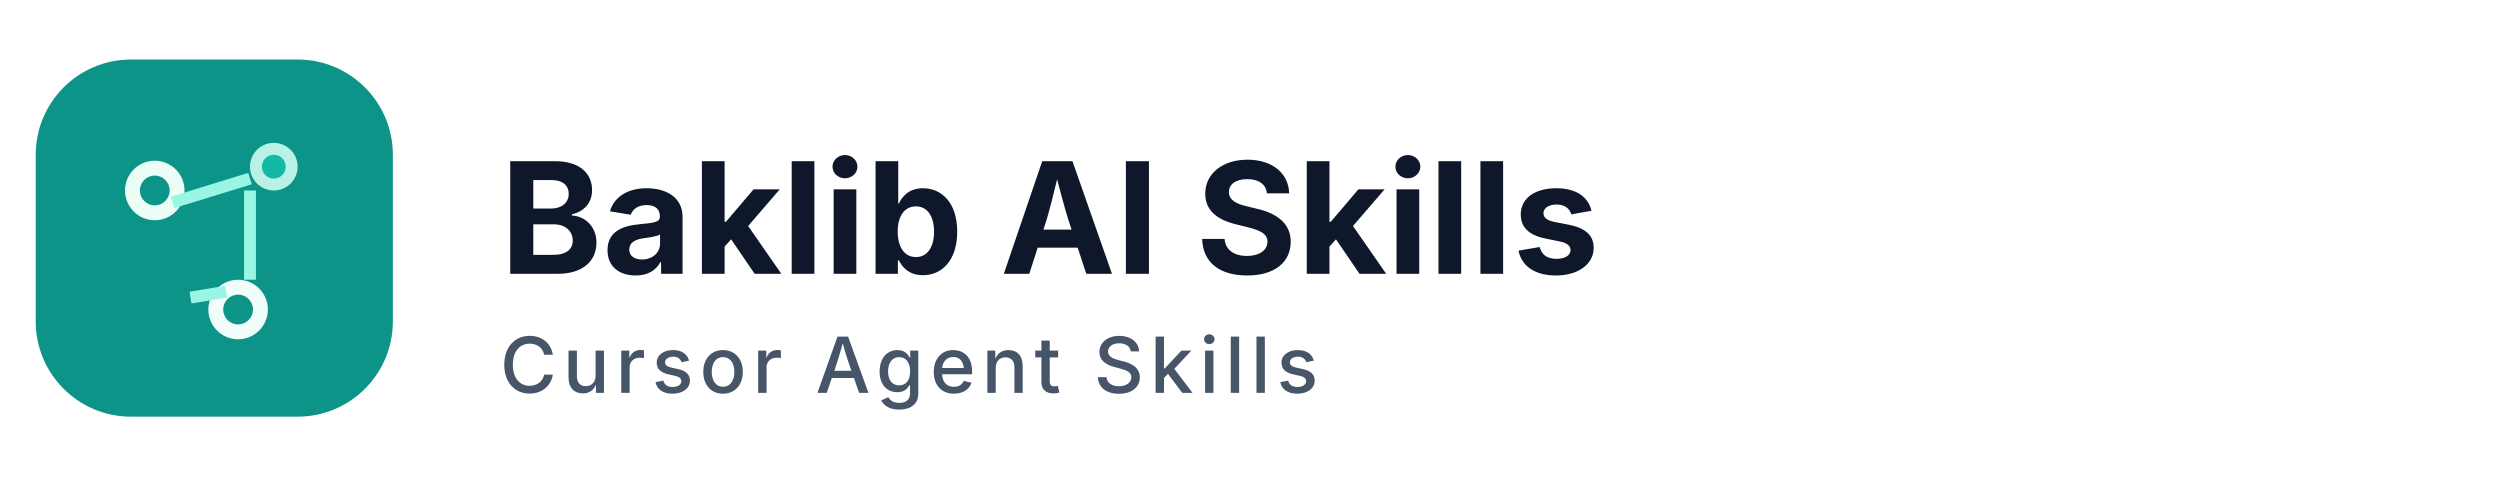
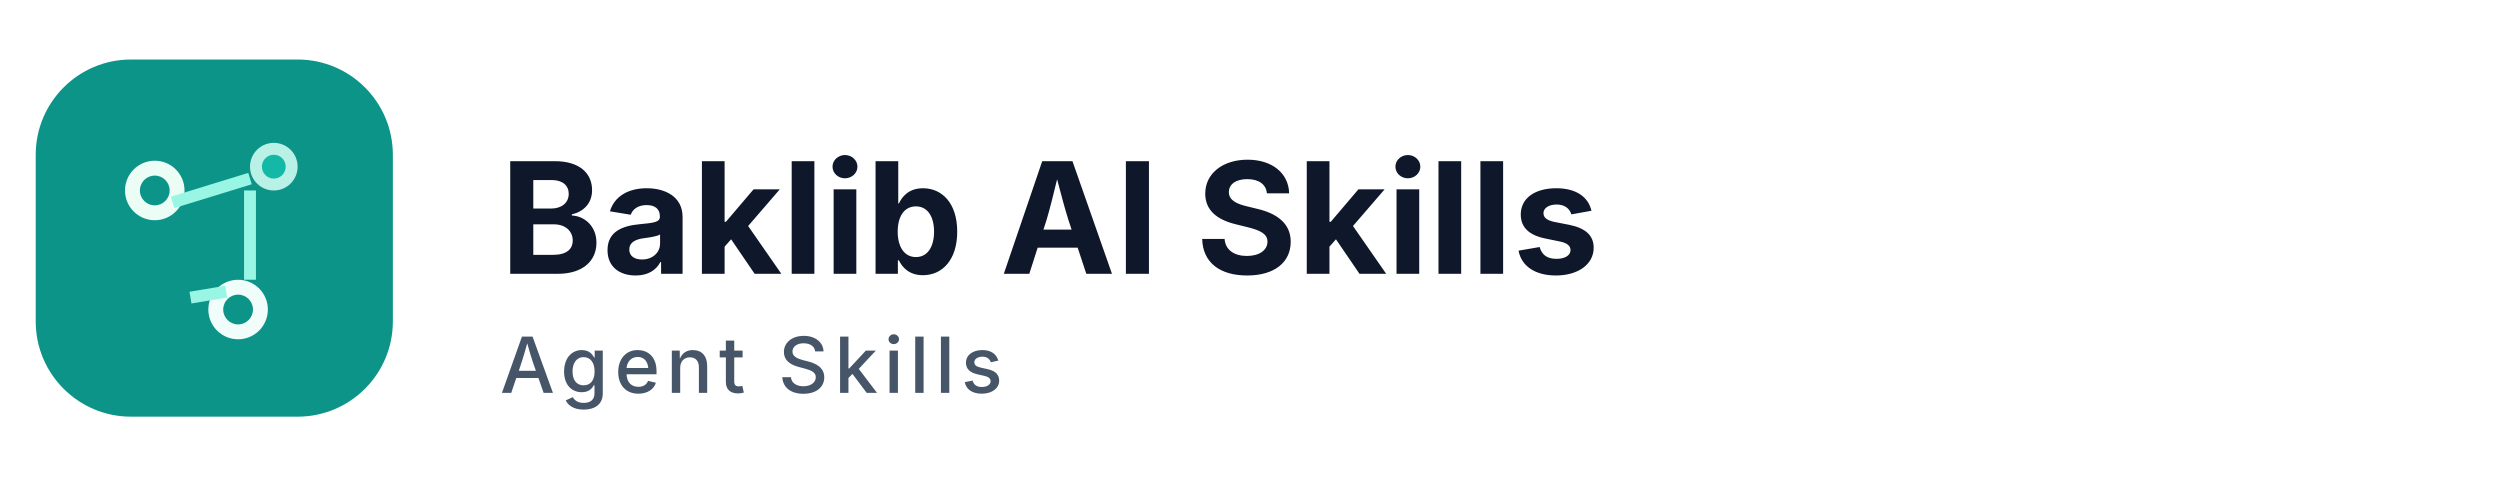
<svg xmlns="http://www.w3.org/2000/svg" viewBox="0 0 420 80" role="img" aria-labelledby="title desc">
  <style>
    .mark { fill: #0d9488; }
    .mark-accent { fill: #14b8a6; }
    .word { fill: #0f172a; font: 700 26px system-ui, -apple-system, "Segoe UI", sans-serif; }
    .sub { fill: #475569; font: 500 13px system-ui, -apple-system, "Segoe UI", sans-serif; letter-spacing: 0.08em; text-transform: uppercase; }
    .node { fill: #0d9488; }
    .edge { stroke: #99f6e4; stroke-width: 2; fill: none; }
    @media (prefers-color-scheme: dark) {
      .word { fill: #f8fafc; }
      .sub { fill: #94a3b8; }
      .edge { stroke: #134e4a; }
    }
  </style>
  <g transform="translate(6, 10)">
    <rect width="60" height="60" rx="16" class="mark" />
    <circle cx="20" cy="22" r="5" fill="#ecfdf5" />
    <circle cx="40" cy="18" r="4" fill="#ccfbf1" opacity="0.9" />
    <circle cx="34" cy="42" r="5" fill="#f0fdfa" />
    <path d="M23 24 L36 20 M36 22 L36 37 M26 40 L32 39" class="edge" />
    <circle cx="20" cy="22" r="2.5" class="node" />
    <circle cx="40" cy="18" r="2" class="mark-accent" />
    <circle cx="34" cy="42" r="2.5" class="node" />
  </g>
  <text x="84" y="46" class="word">Baklib AI Skills</text>
-   <text x="84" y="66" class="sub">Cursor Agent Skills</text>
+   <text x="84" y="66" class="sub">Agent Skills</text>
</svg>
